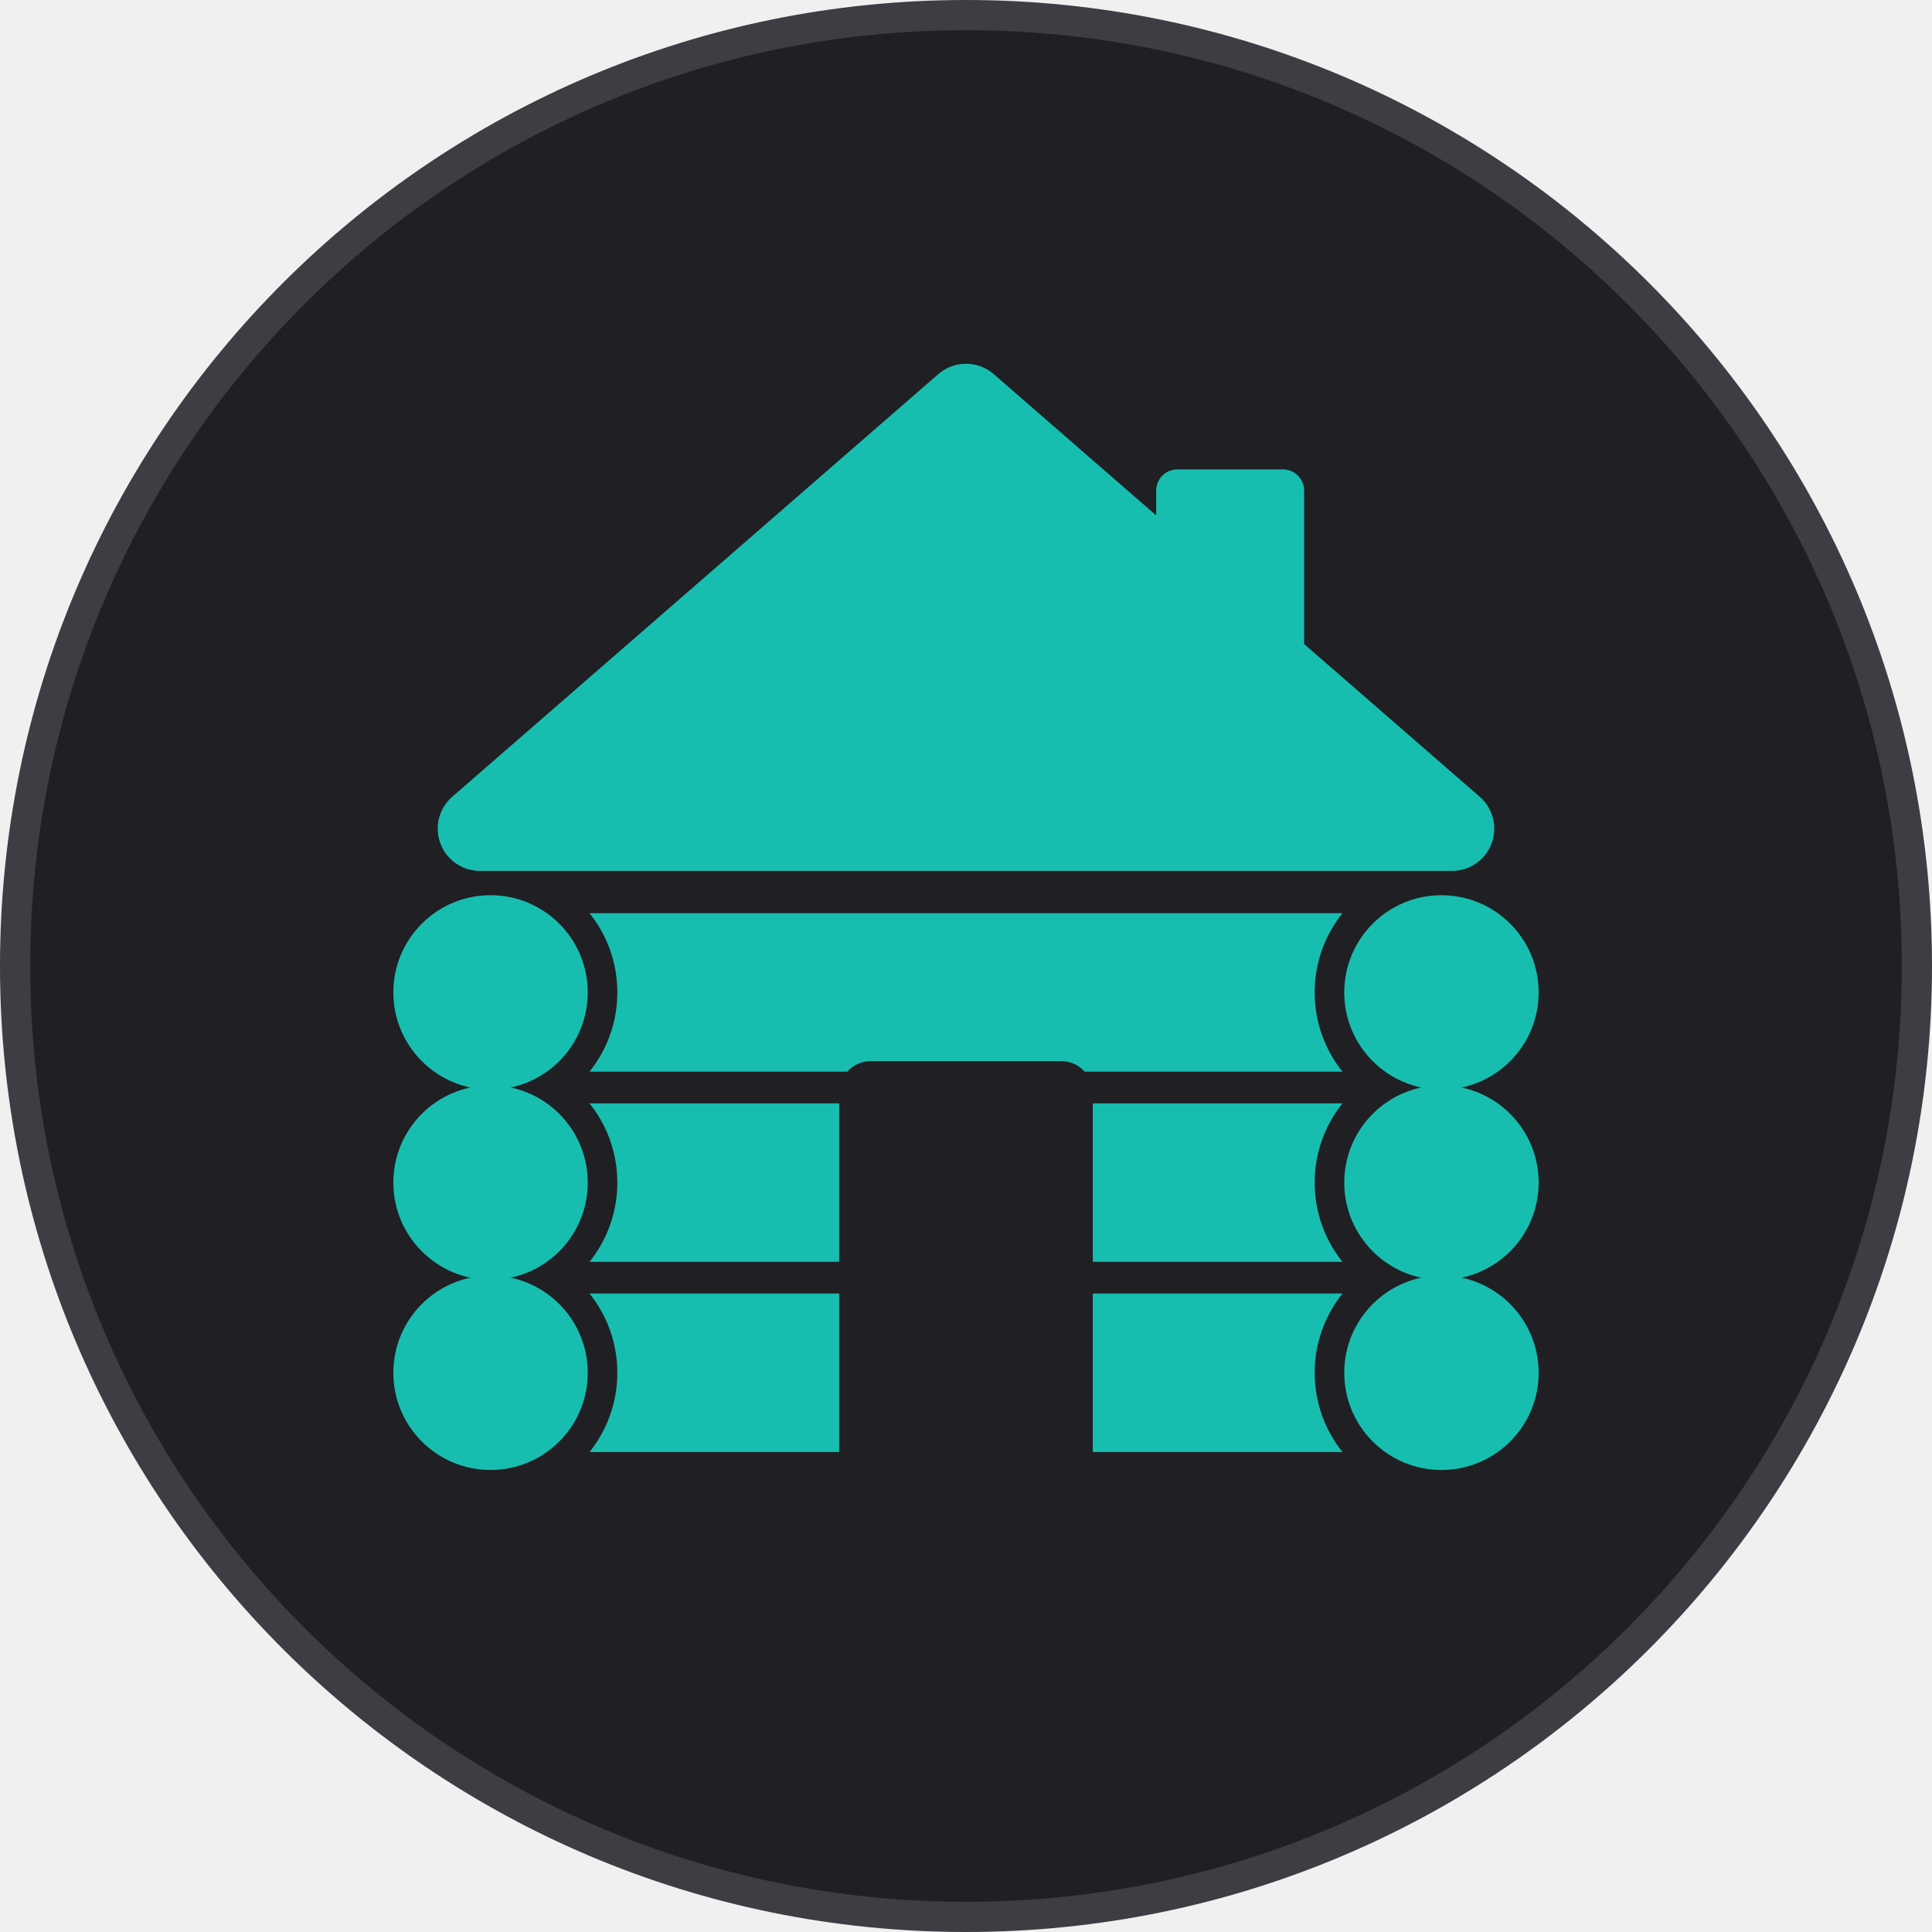
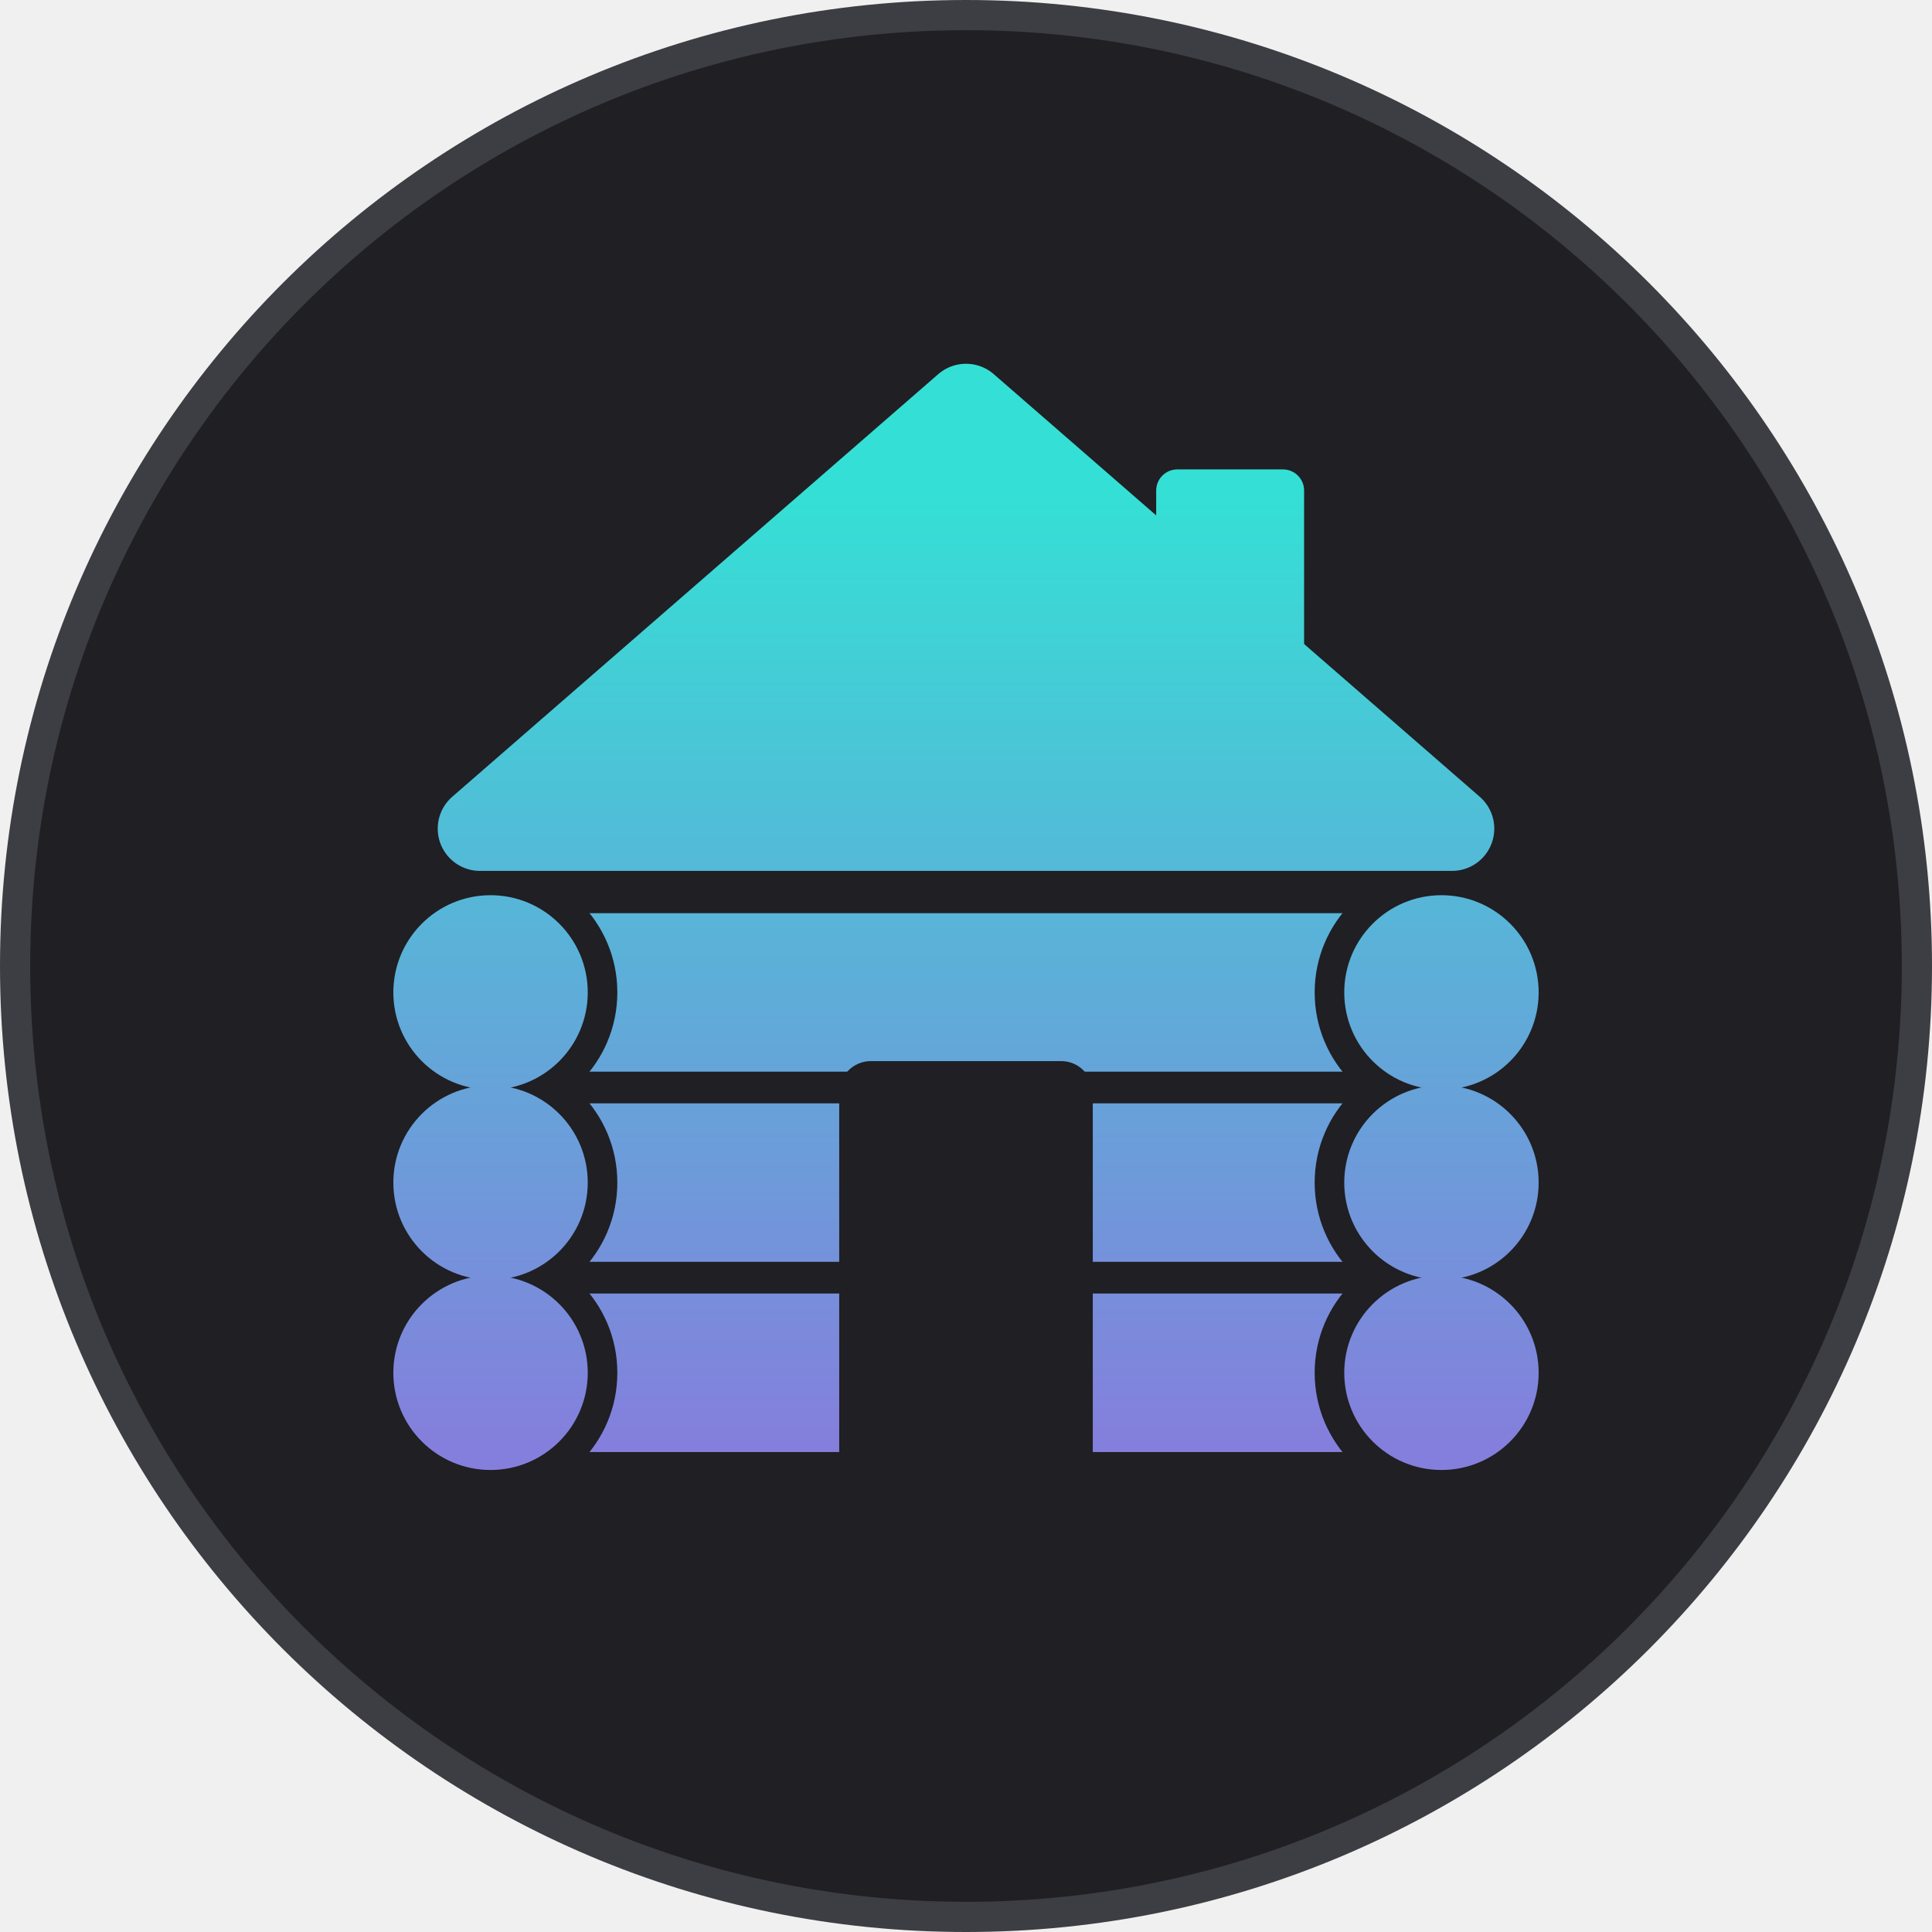
<svg xmlns="http://www.w3.org/2000/svg" viewBox="0 0 64 64" width="512" height="512" role="img" aria-labelledby="t">
  <defs>
    <linearGradient id="g" x1="0" y1="10" x2="0" y2="55" gradientUnits="userSpaceOnUse">
-       <stop offset="0" stop-color="#17BEB0" />
-       <stop offset="1" stop-color="#17BEB0" />
+       <stop offset="0" stop-color="#34E0D5" />
+       <stop offset="1" stop-color="#847FDC" />
    </linearGradient>
  </defs>
  <circle cx="32" cy="32" r="31.5" fill="#1F1F24" stroke="#3D3D44" stroke-width="1" />
  <g fill="url(#g)" transform="translate(32 32) scale(0.7) translate(-32 -32.5)">
    <defs>
      <mask id="cabin-door">
        <rect width="64" height="64" fill="#fff" />
        <circle cx="9.5" cy="33.75" r="6.0" fill="#000" />
        <circle cx="54.5" cy="33.75" r="6.0" fill="#000" />
        <circle cx="9.5" cy="42.75" r="6.0" fill="#000" />
        <circle cx="54.5" cy="42.75" r="6.0" fill="#000" />
        <circle cx="9.5" cy="51.75" r="6.0" fill="#000" />
        <circle cx="54.5" cy="51.75" r="6.0" fill="#000" />
        <path d="M26 56V38.5a1.5 1.5 0 0 1 1.5-1.5h9a1.5 1.5 0 0 1 1.5 1.5V56Z" fill="#000" />
      </mask>
    </defs>
    <g fill="url(#g)">
      <rect x="41" y="9" width="7" height="14" rx="1" />
      <path d="M32 6L55 26H9Z" stroke="url(#g)" stroke-width="4" stroke-linejoin="round" />
      <g mask="url(#cabin-door)">
        <rect x="12" y="30" width="40" height="7.5" rx="2" />
        <rect x="12" y="39" width="40" height="7.5" rx="2" />
        <rect x="12" y="48" width="40" height="7.5" rx="2" />
      </g>
      <circle cx="9.5" cy="33.75" r="4.6" />
      <circle cx="54.5" cy="33.75" r="4.6" />
      <circle cx="9.5" cy="42.75" r="4.6" />
      <circle cx="54.5" cy="42.75" r="4.6" />
      <circle cx="9.5" cy="51.75" r="4.6" />
      <circle cx="54.5" cy="51.75" r="4.6" />
    </g>
  </g>
</svg>
